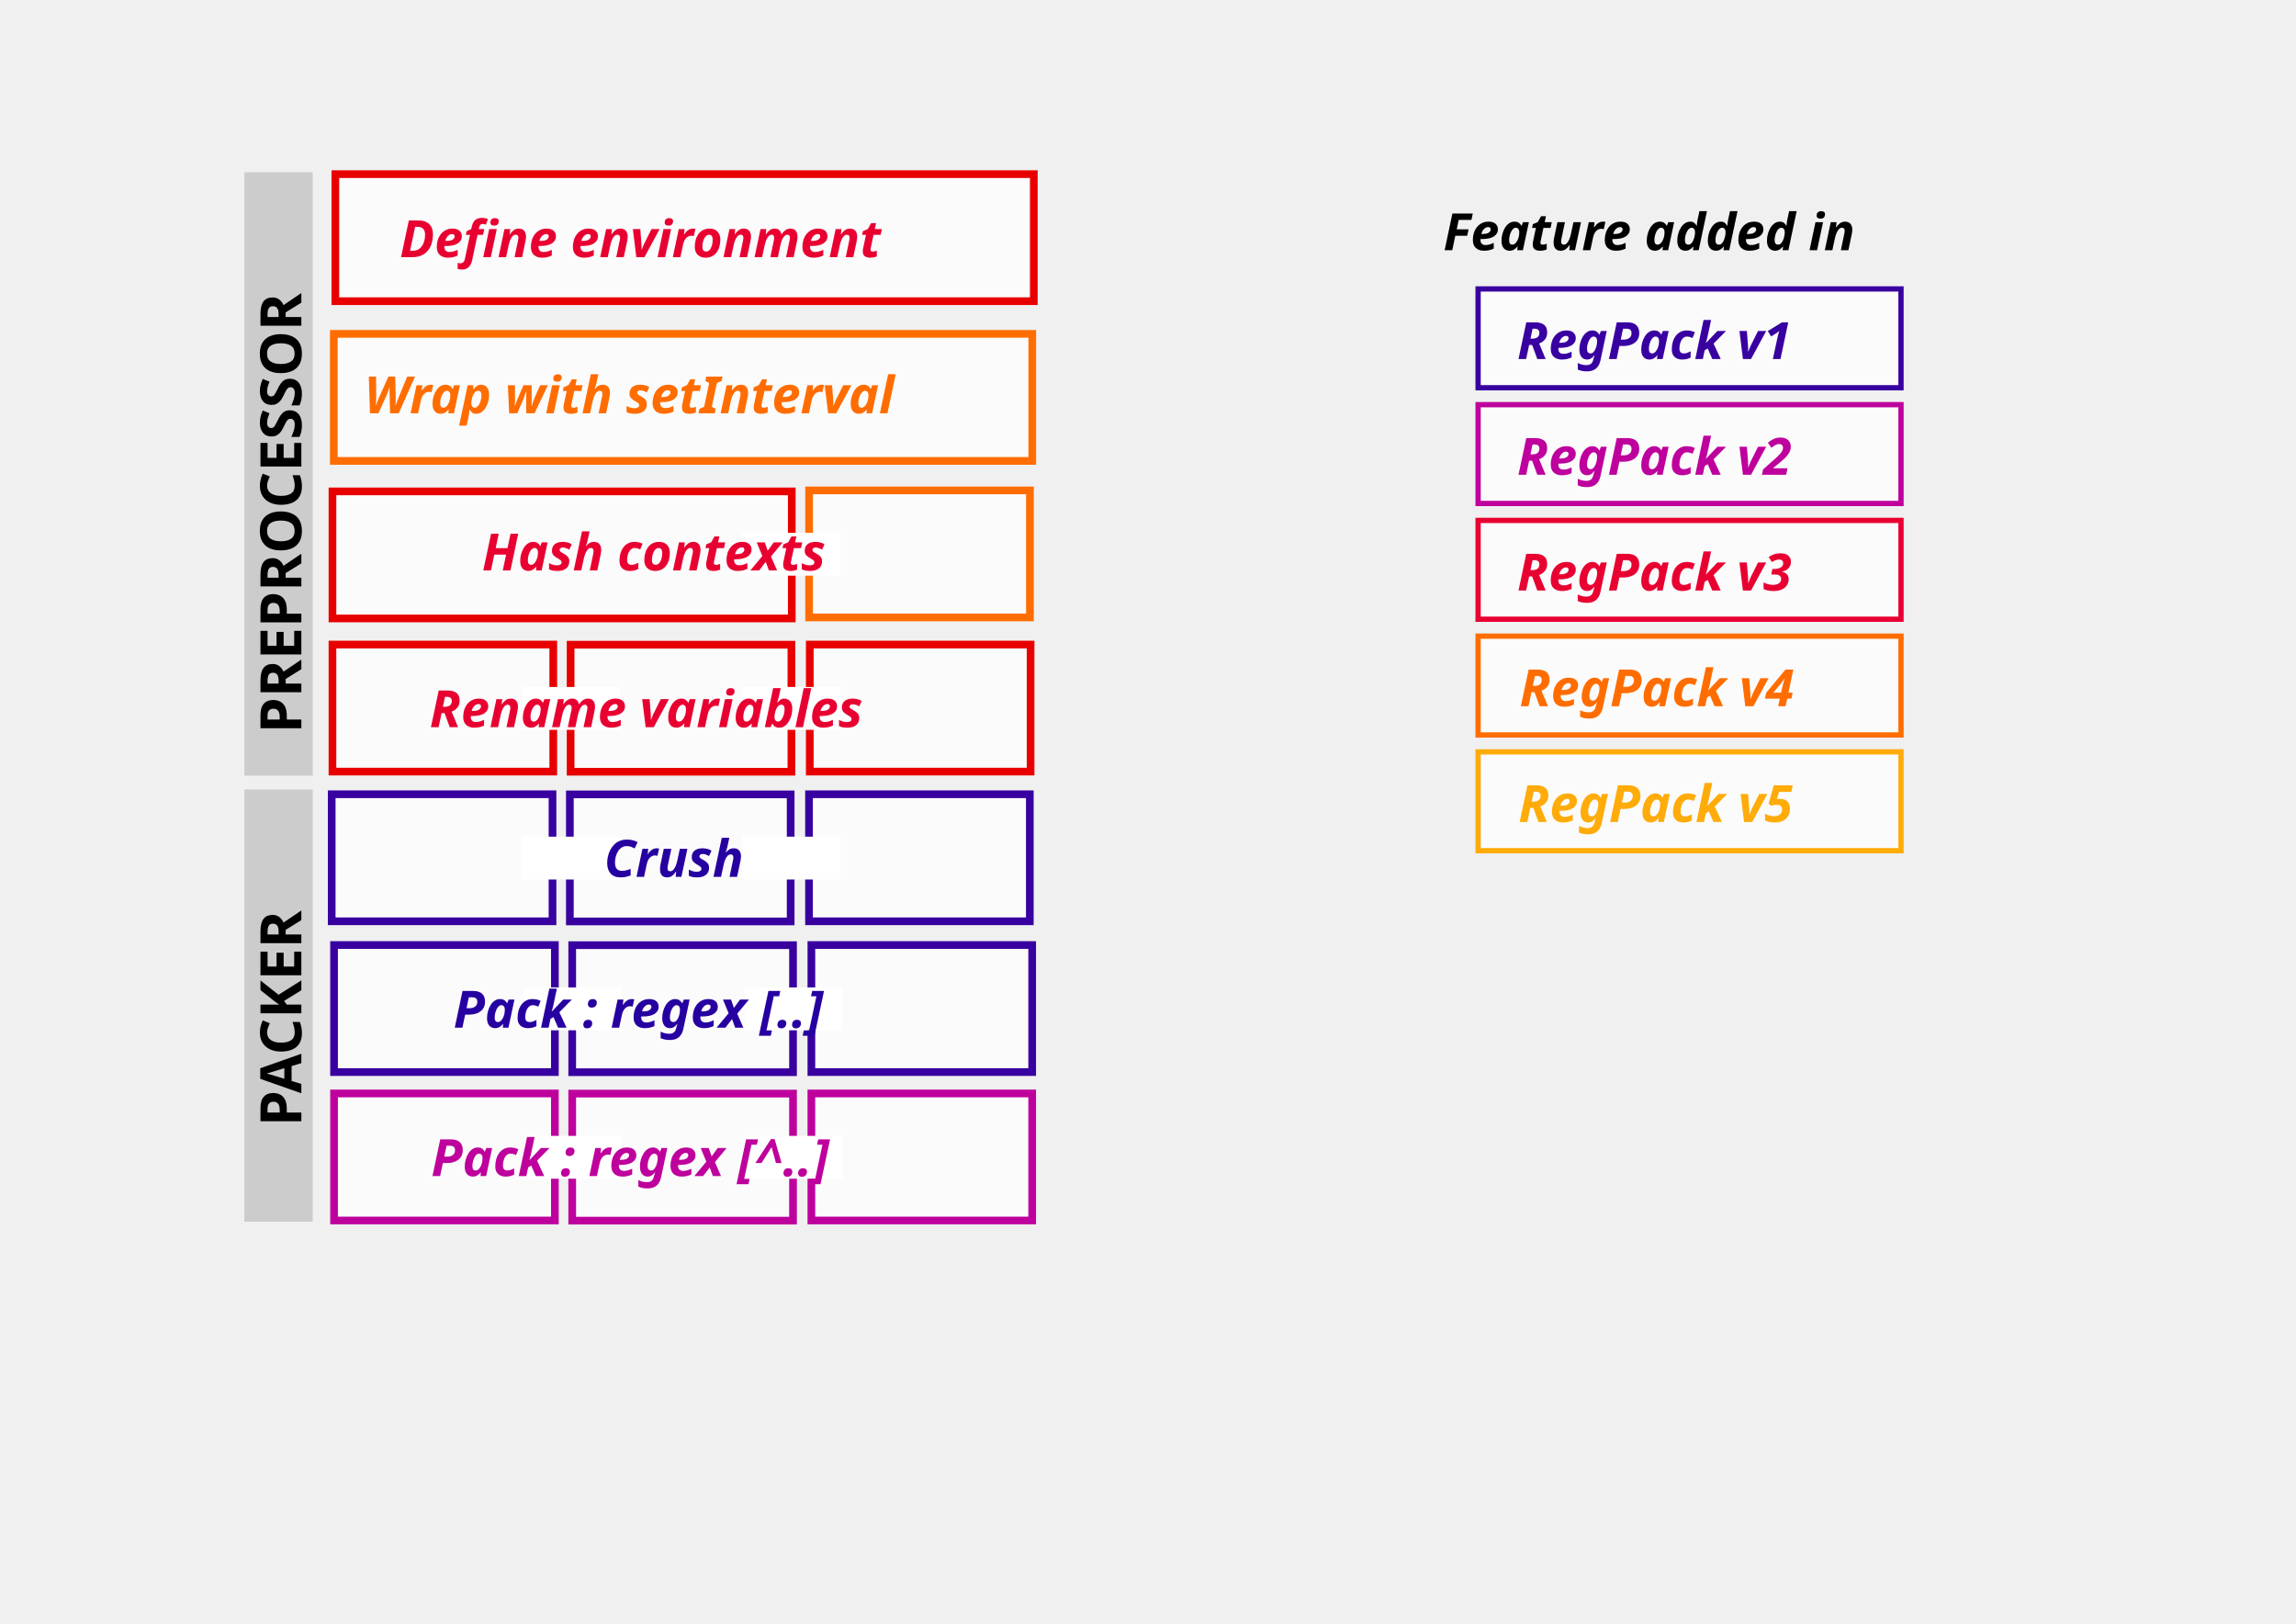
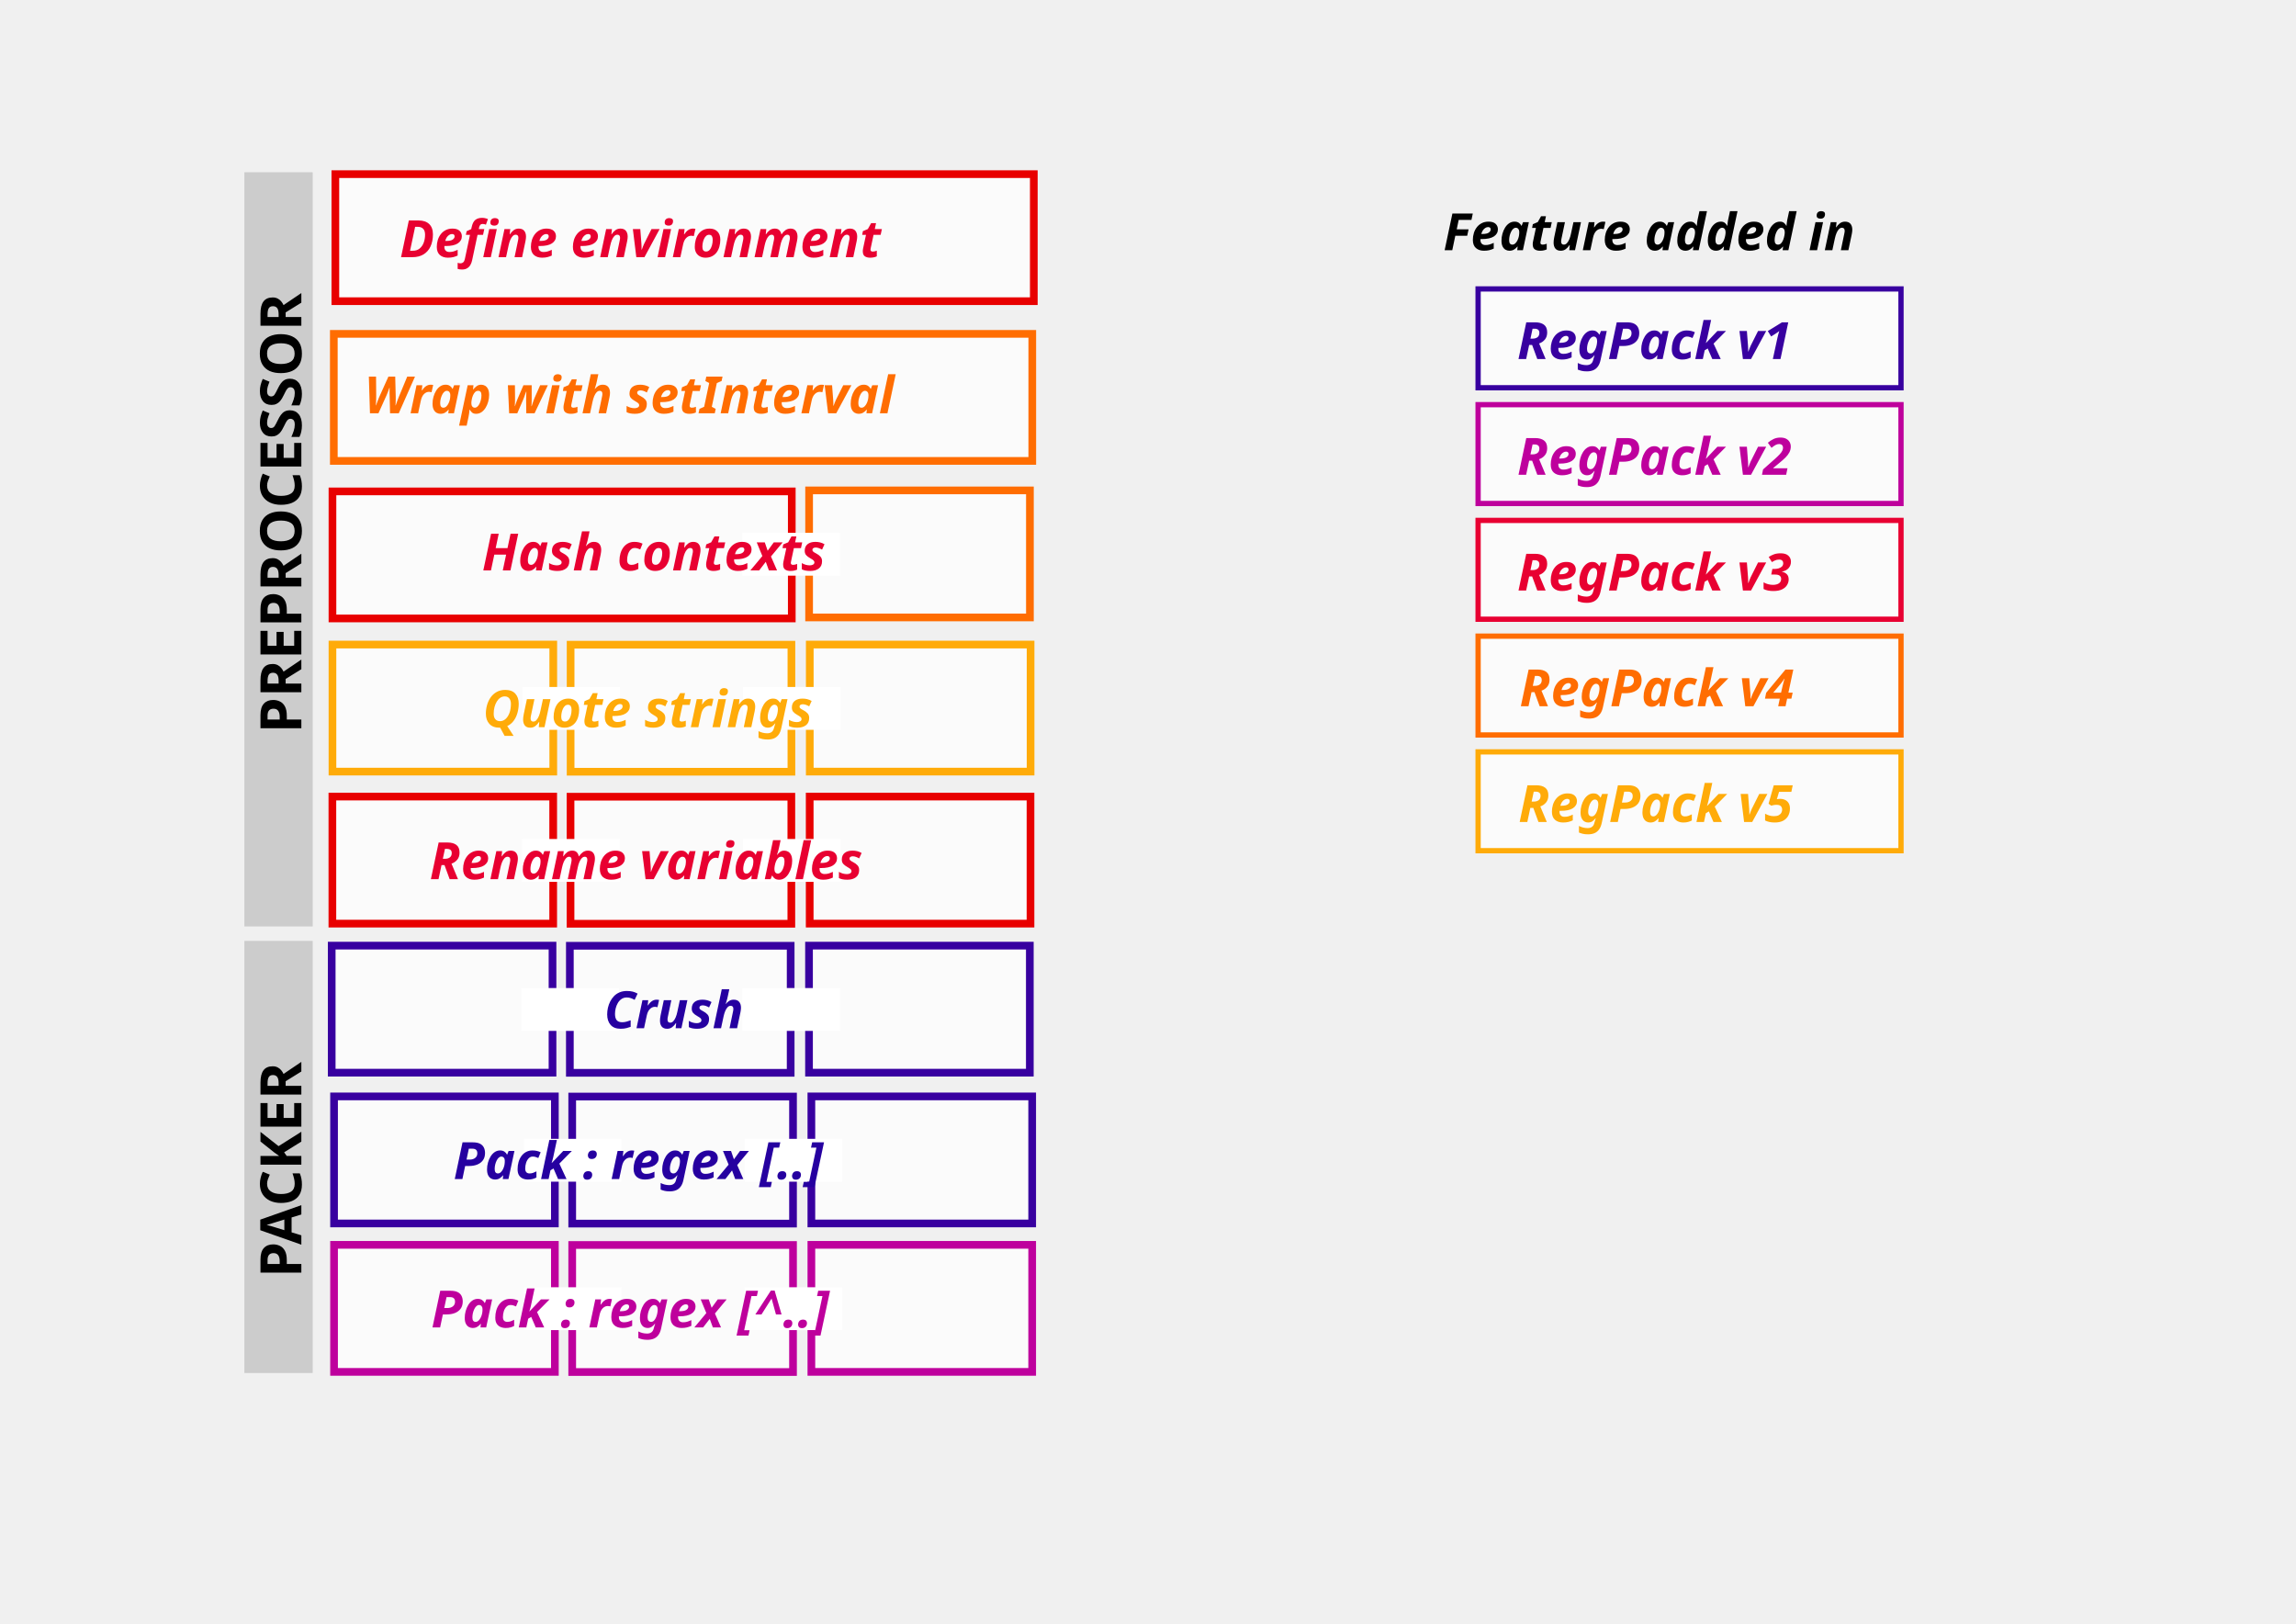
<svg xmlns="http://www.w3.org/2000/svg" width="297mm" height="210mm" id="svg6051" version="1.1">
  <defs id="defs6053" />
  <g id="layer1">
-     <rect style="fill:#cccccc;fill-opacity:1;stroke:none" id="rect7130" width="33.398" height="294.963" x="119.484" y="84.197" />
-     <rect style="fill:#cccccc;fill-opacity:1;stroke:none" id="rect7130-9" width="33.398" height="211.23" x="119.484" y="385.93" />
-     <rect style="fill:#ffffff;fill-opacity:0.746;stroke:#e80000;stroke-width:3.756;stroke-linecap:butt;stroke-miterlimit:4;stroke-opacity:1;stroke-dasharray:none" id="rect6847" width="107.955" height="62.098" x="278.971" y="315.143" />
-     <rect style="fill:#ffffff;fill-opacity:0.746;stroke:#e80000;stroke-width:3.756;stroke-linecap:butt;stroke-miterlimit:4;stroke-opacity:1;stroke-dasharray:none" id="rect6847-4" width="107.955" height="62.098" x="395.899" y="315.075" />
-     <rect style="fill:#ffffff;fill-opacity:0.746;stroke:#e80000;stroke-width:3.756;stroke-linecap:butt;stroke-miterlimit:4;stroke-opacity:1;stroke-dasharray:none" id="rect6847-8" width="107.955" height="62.098" x="162.54" y="315.075" />
+     <rect style="fill:#cccccc;fill-opacity:1;stroke:none" id="rect7130" width="33.398" height="368.669" x="119.484" y="84.197" />
+     <rect style="fill:#cccccc;fill-opacity:1;stroke:none" id="rect7130-9" width="33.398" height="211.23" x="119.484" y="459.93" />
+     <rect style="fill:#ffffff;fill-opacity:0.746;stroke:#ffab09;stroke-width:3.756;stroke-linecap:butt;stroke-miterlimit:4;stroke-opacity:1;stroke-dasharray:none" id="rect6847" width="107.955" height="62.098" x="278.971" y="315.143" />
+     <rect style="fill:#ffffff;fill-opacity:0.746;stroke:#ffab09;stroke-width:3.756;stroke-linecap:butt;stroke-miterlimit:4;stroke-opacity:1;stroke-dasharray:none" id="rect6847-4" width="107.955" height="62.098" x="395.899" y="315.075" />
+     <rect style="fill:#ffffff;fill-opacity:0.746;stroke:#ffab09;stroke-width:3.756;stroke-linecap:butt;stroke-miterlimit:4;stroke-opacity:1;stroke-dasharray:none" id="rect6847-8" width="107.955" height="62.098" x="162.54" y="315.075" />
    <rect style="fill:#ffffff;fill-opacity:0.746;stroke:#ff6d01;stroke-width:3.756;stroke-linecap:butt;stroke-miterlimit:4;stroke-opacity:1;stroke-dasharray:none" id="rect6847-45-5" width="341.477" height="62.098" x="163.206" y="163.2" />
    <rect style="fill:#ffffff;fill-opacity:0.746;stroke:#e80000;stroke-width:3.756;stroke-linecap:butt;stroke-miterlimit:4;stroke-opacity:1;stroke-dasharray:none" id="rect6847-45-5-1" width="341.477" height="62.098" x="163.954" y="85.124" />
    <text xml:space="preserve" style="font-size:25.131px;font-style:oblique;font-variant:normal;font-weight:bold;font-stretch:normal;text-align:start;line-height:125%;letter-spacing:0px;word-spacing:0px;writing-mode:lr-tb;text-anchor:start;fill:#e80031;fill-opacity:1;stroke:none;font-family:Verdana;-inkscape-font-specification:Verdana Bold Oblique" x="195.424" y="125.711" id="text7217">
      <tspan id="tspan7219" x="195.424" y="125.711">Define environment </tspan>
    </text>
    <text xml:space="preserve" style="font-size:25.131px;font-style:oblique;font-variant:normal;font-weight:bold;font-stretch:normal;text-align:start;line-height:125%;letter-spacing:0px;word-spacing:0px;writing-mode:lr-tb;text-anchor:start;fill:#ff6d01;fill-opacity:1;stroke:none;font-family:Verdana;-inkscape-font-specification:Verdana Bold Oblique" x="178.067" y="202.027" id="text7217-7">
      <tspan id="tspan7260" x="178.067" y="202.027">Wrap with setInterval</tspan>
    </text>
    <rect style="fill:#ffffff;fill-opacity:1;stroke:none" id="rect3002" width="47.719" height="20.943" x="363.265" y="335.809" />
    <rect style="fill:#ffffff;fill-opacity:1;stroke:none" id="rect3002-8" width="47.719" height="20.943" x="255.336" y="335.809" />
-     <text xml:space="preserve" style="font-size:25.131px;font-style:oblique;font-variant:normal;font-weight:bold;font-stretch:normal;text-align:start;line-height:125%;letter-spacing:0px;word-spacing:0px;writing-mode:lr-tb;text-anchor:start;fill:#e80031;fill-opacity:1;stroke:none;font-family:Verdana;-inkscape-font-specification:Verdana Bold Oblique" x="210.039" y="355.462" id="text7217-2">
-       <tspan id="tspan7264" x="210.039" y="355.462">Rename variables</tspan>
+     <text xml:space="preserve" style="font-size:25.131px;font-style:oblique;font-variant:normal;font-weight:bold;font-stretch:normal;text-align:start;line-height:125%;letter-spacing:0px;word-spacing:0px;writing-mode:lr-tb;text-anchor:start;fill:#ffab09;fill-opacity:1;stroke:none;font-family:Verdana;-inkscape-font-specification:Verdana Bold Oblique" x="236.039" y="355.462" id="text7217-2">
+       <tspan id="tspan7264" x="236.039" y="355.462">Quote strings</tspan>
    </text>
-     <rect style="fill:#ffffff;fill-opacity:0.746;stroke:#3800a0;stroke-width:3.756;stroke-linecap:butt;stroke-miterlimit:4;stroke-opacity:1;stroke-dasharray:none" id="rect6847-7" width="107.955" height="62.098" x="278.602" y="388.314" />
-     <rect style="fill:#ffffff;fill-opacity:0.746;stroke:#3800a0;stroke-width:3.756;stroke-linecap:butt;stroke-miterlimit:4;stroke-opacity:1;stroke-dasharray:none" id="rect6847-4-6" width="107.955" height="62.098" x="395.53" y="388.245" />
-     <rect style="fill:#ffffff;fill-opacity:0.746;stroke:#3800a0;stroke-width:3.756;stroke-linecap:butt;stroke-miterlimit:4;stroke-opacity:1;stroke-dasharray:none" id="rect6847-8-1" width="107.955" height="62.098" x="162.17" y="388.245" />
-     <rect style="fill:#ffffff;fill-opacity:1;stroke:none" id="rect3002-4" width="47.719" height="20.943" x="362.895" y="408.979" />
-     <rect style="fill:#ffffff;fill-opacity:1;stroke:none" id="rect3002-8-2" width="47.719" height="20.943" x="254.967" y="408.979" />
-     <text xml:space="preserve" style="font-size:25.131px;font-style:oblique;font-variant:normal;font-weight:bold;font-stretch:normal;text-align:start;line-height:125%;letter-spacing:0px;word-spacing:0px;writing-mode:lr-tb;text-anchor:start;fill:#2600a0;fill-opacity:1;stroke:none;font-family:Verdana;-inkscape-font-specification:Verdana Bold Oblique" x="295.353" y="428.633" id="text7217-2-3">
-       <tspan id="tspan7264-2" x="295.353" y="428.633">Crush</tspan>
+     <rect style="fill:#ffffff;fill-opacity:0.746;stroke:#3800a0;stroke-width:3.756;stroke-linecap:butt;stroke-miterlimit:4;stroke-opacity:1;stroke-dasharray:none" id="rect6847-7" width="107.955" height="62.098" x="278.602" y="462.314" />
+     <rect style="fill:#ffffff;fill-opacity:0.746;stroke:#3800a0;stroke-width:3.756;stroke-linecap:butt;stroke-miterlimit:4;stroke-opacity:1;stroke-dasharray:none" id="rect6847-4-6" width="107.955" height="62.098" x="395.53" y="462.245" />
+     <rect style="fill:#ffffff;fill-opacity:0.746;stroke:#3800a0;stroke-width:3.756;stroke-linecap:butt;stroke-miterlimit:4;stroke-opacity:1;stroke-dasharray:none" id="rect6847-8-1" width="107.955" height="62.098" x="162.17" y="462.245" />
+     <rect style="fill:#ffffff;fill-opacity:1;stroke:none" id="rect3002-4" width="47.719" height="20.943" x="362.895" y="482.979" />
+     <rect style="fill:#ffffff;fill-opacity:1;stroke:none" id="rect3002-8-2" width="47.719" height="20.943" x="254.967" y="482.979" />
+     <text xml:space="preserve" style="font-size:25.131px;font-style:oblique;font-variant:normal;font-weight:bold;font-stretch:normal;text-align:start;line-height:125%;letter-spacing:0px;word-spacing:0px;writing-mode:lr-tb;text-anchor:start;fill:#2600a0;fill-opacity:1;stroke:none;font-family:Verdana;-inkscape-font-specification:Verdana Bold Oblique" x="295.353" y="502.633" id="text7217-2-3">
+       <tspan id="tspan7264-2" x="295.353" y="502.633">Crush</tspan>
    </text>
-     <rect style="fill:#ffffff;fill-opacity:0.746;stroke:#3800a0;stroke-width:3.756;stroke-linecap:butt;stroke-miterlimit:4;stroke-opacity:1;stroke-dasharray:none" id="rect6847-7-2" width="107.955" height="62.098" x="279.753" y="462.019" />
-     <rect style="fill:#ffffff;fill-opacity:0.746;stroke:#3800a0;stroke-width:3.756;stroke-linecap:butt;stroke-miterlimit:4;stroke-opacity:1;stroke-dasharray:none" id="rect6847-4-6-1" width="107.955" height="62.098" x="396.681" y="461.951" />
-     <rect style="fill:#ffffff;fill-opacity:0.746;stroke:#3800a0;stroke-width:3.756;stroke-linecap:butt;stroke-miterlimit:4;stroke-opacity:1;stroke-dasharray:none" id="rect6847-8-1-6" width="107.955" height="62.098" x="163.322" y="461.951" />
-     <rect style="fill:#ffffff;fill-opacity:1;stroke:none" id="rect3002-4-8" width="47.719" height="20.943" x="364.047" y="482.685" />
-     <rect style="fill:#ffffff;fill-opacity:1;stroke:none" id="rect3002-8-2-5" width="47.719" height="20.943" x="256.118" y="482.685" />
-     <text xml:space="preserve" style="font-size:25.131px;font-style:oblique;font-variant:normal;font-weight:bold;font-stretch:normal;text-align:start;line-height:125%;letter-spacing:0px;word-spacing:0px;writing-mode:lr-tb;text-anchor:start;fill:#2600a0;fill-opacity:1;stroke:none;font-family:Verdana;-inkscape-font-specification:Verdana Bold Oblique" x="221.678" y="502.338" id="text7217-2-3-7">
-       <tspan id="tspan7264-2-6" x="221.678" y="502.338">Pack : regex [..]</tspan>
+     <rect style="fill:#ffffff;fill-opacity:0.746;stroke:#3800a0;stroke-width:3.756;stroke-linecap:butt;stroke-miterlimit:4;stroke-opacity:1;stroke-dasharray:none" id="rect6847-7-2" width="107.955" height="62.098" x="279.753" y="536.019" />
+     <rect style="fill:#ffffff;fill-opacity:0.746;stroke:#3800a0;stroke-width:3.756;stroke-linecap:butt;stroke-miterlimit:4;stroke-opacity:1;stroke-dasharray:none" id="rect6847-4-6-1" width="107.955" height="62.098" x="396.681" y="535.951" />
+     <rect style="fill:#ffffff;fill-opacity:0.746;stroke:#3800a0;stroke-width:3.756;stroke-linecap:butt;stroke-miterlimit:4;stroke-opacity:1;stroke-dasharray:none" id="rect6847-8-1-6" width="107.955" height="62.098" x="163.322" y="535.951" />
+     <rect style="fill:#ffffff;fill-opacity:1;stroke:none" id="rect3002-4-8" width="47.719" height="20.943" x="364.047" y="556.685" />
+     <rect style="fill:#ffffff;fill-opacity:1;stroke:none" id="rect3002-8-2-5" width="47.719" height="20.943" x="256.118" y="556.685" />
+     <text xml:space="preserve" style="font-size:25.131px;font-style:oblique;font-variant:normal;font-weight:bold;font-stretch:normal;text-align:start;line-height:125%;letter-spacing:0px;word-spacing:0px;writing-mode:lr-tb;text-anchor:start;fill:#2600a0;fill-opacity:1;stroke:none;font-family:Verdana;-inkscape-font-specification:Verdana Bold Oblique" x="221.678" y="576.338" id="text7217-2-3-7">
+       <tspan id="tspan7264-2-6" x="221.678" y="576.338">Pack : regex [..]</tspan>
    </text>
-     <rect style="fill:#ffffff;fill-opacity:0.746;stroke:#be009d;stroke-width:3.756;stroke-linecap:butt;stroke-miterlimit:4;stroke-opacity:1;stroke-dasharray:none" id="rect6847-7-1" width="107.955" height="62.098" x="279.753" y="534.574" />
-     <rect style="fill:#ffffff;fill-opacity:0.746;stroke:#be009d;stroke-width:3.756;stroke-linecap:butt;stroke-miterlimit:4;stroke-opacity:1;stroke-dasharray:none" id="rect6847-4-6-8" width="107.955" height="62.098" x="396.681" y="534.505" />
-     <rect style="fill:#ffffff;fill-opacity:0.746;stroke:#be009d;stroke-width:3.756;stroke-linecap:butt;stroke-miterlimit:4;stroke-opacity:1;stroke-dasharray:none" id="rect6847-8-1-9" width="107.955" height="62.098" x="163.322" y="534.505" />
-     <rect style="fill:#ffffff;fill-opacity:1;stroke:none" id="rect3002-4-2" width="47.719" height="20.943" x="364.047" y="555.239" />
-     <rect style="fill:#ffffff;fill-opacity:1;stroke:none" id="rect3002-8-2-7" width="47.719" height="20.943" x="256.118" y="555.239" />
-     <text xml:space="preserve" style="font-size:25.131px;font-style:oblique;font-variant:normal;font-weight:bold;font-stretch:normal;text-align:start;line-height:125%;letter-spacing:0px;word-spacing:0px;writing-mode:lr-tb;text-anchor:start;fill:#be009c;fill-opacity:1;stroke:none;font-family:Verdana;-inkscape-font-specification:Verdana Bold Oblique" x="210.782" y="574.893" id="text7217-2-3-9">
-       <tspan id="tspan7264-2-5" x="210.782" y="574.893">Pack : regex [^..]</tspan>
+     <rect style="fill:#ffffff;fill-opacity:0.746;stroke:#be009d;stroke-width:3.756;stroke-linecap:butt;stroke-miterlimit:4;stroke-opacity:1;stroke-dasharray:none" id="rect6847-7-1" width="107.955" height="62.098" x="279.753" y="608.574" />
+     <rect style="fill:#ffffff;fill-opacity:0.746;stroke:#be009d;stroke-width:3.756;stroke-linecap:butt;stroke-miterlimit:4;stroke-opacity:1;stroke-dasharray:none" id="rect6847-4-6-8" width="107.955" height="62.098" x="396.681" y="608.505" />
+     <rect style="fill:#ffffff;fill-opacity:0.746;stroke:#be009d;stroke-width:3.756;stroke-linecap:butt;stroke-miterlimit:4;stroke-opacity:1;stroke-dasharray:none" id="rect6847-8-1-9" width="107.955" height="62.098" x="163.322" y="608.505" />
+     <rect style="fill:#ffffff;fill-opacity:1;stroke:none" id="rect3002-4-2" width="47.719" height="20.943" x="364.047" y="629.239" />
+     <rect style="fill:#ffffff;fill-opacity:1;stroke:none" id="rect3002-8-2-7" width="47.719" height="20.943" x="256.118" y="629.239" />
+     <text xml:space="preserve" style="font-size:25.131px;font-style:oblique;font-variant:normal;font-weight:bold;font-stretch:normal;text-align:start;line-height:125%;letter-spacing:0px;word-spacing:0px;writing-mode:lr-tb;text-anchor:start;fill:#be009c;fill-opacity:1;stroke:none;font-family:Verdana;-inkscape-font-specification:Verdana Bold Oblique" x="210.782" y="648.893" id="text7217-2-3-9">
+       <tspan id="tspan7264-2-5" x="210.782" y="648.893">Pack : regex [^..]</tspan>
    </text>
    <text xml:space="preserve" style="font-size:25.131px;font-style:oblique;font-variant:normal;font-weight:bold;font-stretch:normal;text-align:start;line-height:125%;letter-spacing:0px;word-spacing:0px;writing-mode:lr-tb;text-anchor:start;fill:#000000;fill-opacity:1;stroke:none;font-family:Verdana;-inkscape-font-specification:Verdana Bold Oblique" x="705.628" y="122.311" id="text7217-7-4">
      <tspan id="tspan7260-3" x="705.628" y="122.311">Feature added in</tspan>
    </text>
    <rect style="fill:#ffffff;fill-opacity:0.746;stroke:#3800a0;stroke-width:2.578;stroke-linecap:butt;stroke-miterlimit:4;stroke-opacity:1;stroke-dasharray:none" id="rect6847-45-5-1-1" width="206.761" height="48.305" x="722.643" y="141.236" />
    <text xml:space="preserve" style="font-size:25.131px;font-style:oblique;font-variant:normal;font-weight:bold;font-stretch:normal;text-align:start;line-height:125%;letter-spacing:0px;word-spacing:0px;writing-mode:lr-tb;text-anchor:start;fill:#3800a0;fill-opacity:1;stroke:none;font-family:Verdana;-inkscape-font-specification:Verdana Bold Oblique" x="741.746" y="175.503" id="text7217-23">
      <tspan id="tspan7219-3" x="741.746" y="175.503">RegPack v1</tspan>
    </text>
    <rect style="fill:#ffffff;fill-opacity:0.745;stroke:#be009c;stroke-width:2.578;stroke-linecap:butt;stroke-miterlimit:4;stroke-opacity:1;stroke-dasharray:none" id="rect6847-45-5-1-1-4" width="206.761" height="48.305" x="722.643" y="197.811" />
    <text xml:space="preserve" style="font-size:25.131px;font-style:oblique;font-variant:normal;font-weight:bold;font-stretch:normal;text-align:start;line-height:125%;letter-spacing:0px;word-spacing:0px;writing-mode:lr-tb;text-anchor:start;fill:#be009d;fill-opacity:1;stroke:none;font-family:Verdana;-inkscape-font-specification:Verdana Bold Oblique" x="741.746" y="232.078" id="text7217-23-2">
      <tspan id="tspan7219-3-7" x="741.746" y="232.078">RegPack v2</tspan>
    </text>
    <rect style="fill:#ffffff;fill-opacity:0.745;stroke:#e80032;stroke-width:2.578;stroke-linecap:butt;stroke-miterlimit:4;stroke-opacity:1;stroke-dasharray:none" id="rect6847-45-5-1-1-7" width="206.761" height="48.305" x="722.643" y="254.386" />
    <text xml:space="preserve" style="font-size:25.131px;font-style:oblique;font-variant:normal;font-weight:bold;font-stretch:normal;text-align:start;line-height:125%;letter-spacing:0px;word-spacing:0px;writing-mode:lr-tb;text-anchor:start;fill:#e80031;fill-opacity:1;stroke:none;font-family:Verdana;-inkscape-font-specification:Verdana Bold Oblique" x="741.746" y="288.653" id="text7217-23-9">
      <tspan id="tspan7219-3-3" x="741.746" y="288.653">RegPack v3</tspan>
    </text>
    <rect style="fill:#ffffff;fill-opacity:0.745;stroke:#ff6d01;stroke-width:2.578;stroke-linecap:butt;stroke-miterlimit:4;stroke-opacity:1;stroke-dasharray:none" id="rect6847-45-5-1-1-1" width="206.761" height="48.305" x="722.643" y="310.961" />
    <text xml:space="preserve" style="font-size:25.131px;font-style:oblique;font-variant:normal;font-weight:bold;font-stretch:normal;text-align:start;line-height:125%;letter-spacing:0px;word-spacing:0px;writing-mode:lr-tb;text-anchor:start;fill:#ff6d01;fill-opacity:1;stroke:none;font-family:Verdana;-inkscape-font-specification:Verdana Bold Oblique" x="742.898" y="345.228" id="text7217-23-98">
      <tspan id="tspan7219-3-6" x="742.898" y="345.228">RegPack v4</tspan>
    </text>
    <rect style="fill:#ffffff;fill-opacity:0.745;stroke:#ffab08;stroke-width:2.578;stroke-linecap:butt;stroke-miterlimit:4;stroke-opacity:1;stroke-dasharray:none" id="rect6847-45-5-1-1-1-0" width="206.761" height="48.305" x="722.643" y="367.536" />
    <text xml:space="preserve" style="font-size:25.131px;font-style:oblique;font-variant:normal;font-weight:bold;font-stretch:normal;text-align:start;line-height:125%;letter-spacing:0px;word-spacing:0px;writing-mode:lr-tb;text-anchor:start;fill:#ffab09;fill-opacity:1;stroke:none;font-family:Verdana;-inkscape-font-specification:Verdana Bold Oblique" x="742.322" y="401.803" id="text7217-23-98-2">
      <tspan id="tspan7219-3-6-8" x="742.322" y="401.803">RegPack v5</tspan>
    </text>
    <rect style="fill:#ffffff;fill-opacity:0.746;stroke:#ff6d01;stroke-width:3.756;stroke-linecap:butt;stroke-miterlimit:4;stroke-opacity:1;stroke-dasharray:none" id="rect6847-4-4" width="107.955" height="62.098" x="395.574" y="239.716" />
    <rect style="fill:#ffffff;fill-opacity:0.746;stroke:#e80000;stroke-width:3.756;stroke-linecap:butt;stroke-miterlimit:4;stroke-opacity:1;stroke-dasharray:none" id="rect6847-45" width="224.561" height="62.098" x="162.54" y="240.207" />
    <rect style="fill:#ffffff;fill-opacity:1;stroke:none" id="rect3002-86" width="47.719" height="20.943" x="362.939" y="260.45" />
    <text xml:space="preserve" style="font-size:25.131px;font-style:oblique;font-variant:normal;font-weight:bold;font-stretch:normal;text-align:start;line-height:125%;letter-spacing:0px;word-spacing:0px;writing-mode:lr-tb;text-anchor:start;fill:#e80031;fill-opacity:1;stroke:none;font-family:Verdana;-inkscape-font-specification:Verdana Bold Oblique" x="235.637" y="278.842" id="text7217-1">
      <tspan id="tspan7262" x="235.637" y="278.842">Hash contexts</tspan>
    </text>
    <text xml:space="preserve" style="font-size:28px;font-style:normal;font-variant:normal;font-weight:bold;font-stretch:normal;text-align:start;line-height:125%;letter-spacing:0px;word-spacing:0px;writing-mode:lr-tb;text-anchor:start;fill:#000000;fill-opacity:1;stroke:none;font-family:Verdana;-inkscape-font-specification:Verdana Bold" x="-358.484" y="147.325" id="text7093" transform="matrix(0,-1,1,0,0,0)">
      <tspan x="-358.484" y="147.325" id="tspan7101">PREPROCESSOR</tspan>
    </text>
-     <text xml:space="preserve" style="font-size:28px;font-style:normal;font-variant:normal;font-weight:bold;font-stretch:normal;text-align:start;line-height:125%;letter-spacing:0px;word-spacing:0px;writing-mode:lr-tb;text-anchor:start;fill:#000000;fill-opacity:1;stroke:none;font-family:Verdana;-inkscape-font-specification:Verdana Bold" x="-550.602" y="147.325" id="text7093-5" transform="matrix(0,-1,1,0,0,0)">
-       <tspan x="-550.602" y="147.325" id="tspan7101-0">PACKER</tspan>
+     <text xml:space="preserve" style="font-size:28px;font-style:normal;font-variant:normal;font-weight:bold;font-stretch:normal;text-align:start;line-height:125%;letter-spacing:0px;word-spacing:0px;writing-mode:lr-tb;text-anchor:start;fill:#000000;fill-opacity:1;stroke:none;font-family:Verdana;-inkscape-font-specification:Verdana Bold" x="-624.602" y="147.325" id="text7093-5" transform="matrix(0,-1,1,0,0,0)">
+       <tspan x="-624.602" y="147.325" id="tspan7101-0">PACKER</tspan>
+     </text>
+     <rect style="fill:#ffffff;fill-opacity:0.746;stroke:#e80000;stroke-width:3.756;stroke-linecap:butt;stroke-miterlimit:4;stroke-opacity:1;stroke-dasharray:none" id="rect6847-1" width="107.955" height="62.098" x="278.932" y="389.452" />
+     <rect style="fill:#ffffff;fill-opacity:0.746;stroke:#e80000;stroke-width:3.756;stroke-linecap:butt;stroke-miterlimit:4;stroke-opacity:1;stroke-dasharray:none" id="rect6847-4-7" width="107.955" height="62.098" x="395.86" y="389.383" />
+     <rect style="fill:#ffffff;fill-opacity:0.746;stroke:#e80000;stroke-width:3.756;stroke-linecap:butt;stroke-miterlimit:4;stroke-opacity:1;stroke-dasharray:none" id="rect6847-8-4" width="107.955" height="62.098" x="162.501" y="389.383" />
+     <rect style="fill:#ffffff;fill-opacity:1;stroke:none" id="rect3002-0" width="47.719" height="20.943" x="363.226" y="410.118" />
+     <rect style="fill:#ffffff;fill-opacity:1;stroke:none" id="rect3002-8-9" width="47.719" height="20.943" x="255.297" y="410.118" />
+     <text xml:space="preserve" style="font-size:25.131px;font-style:oblique;font-variant:normal;font-weight:bold;font-stretch:normal;text-align:start;line-height:125%;letter-spacing:0px;word-spacing:0px;writing-mode:lr-tb;text-anchor:start;fill:#e80031;fill-opacity:1;stroke:none;font-family:Verdana;-inkscape-font-specification:Verdana Bold Oblique" x="210.001" y="429.771" id="text7217-2-4">
+       <tspan id="tspan7264-8" x="210.001" y="429.771">Rename variables</tspan>
    </text>
  </g>
</svg>
